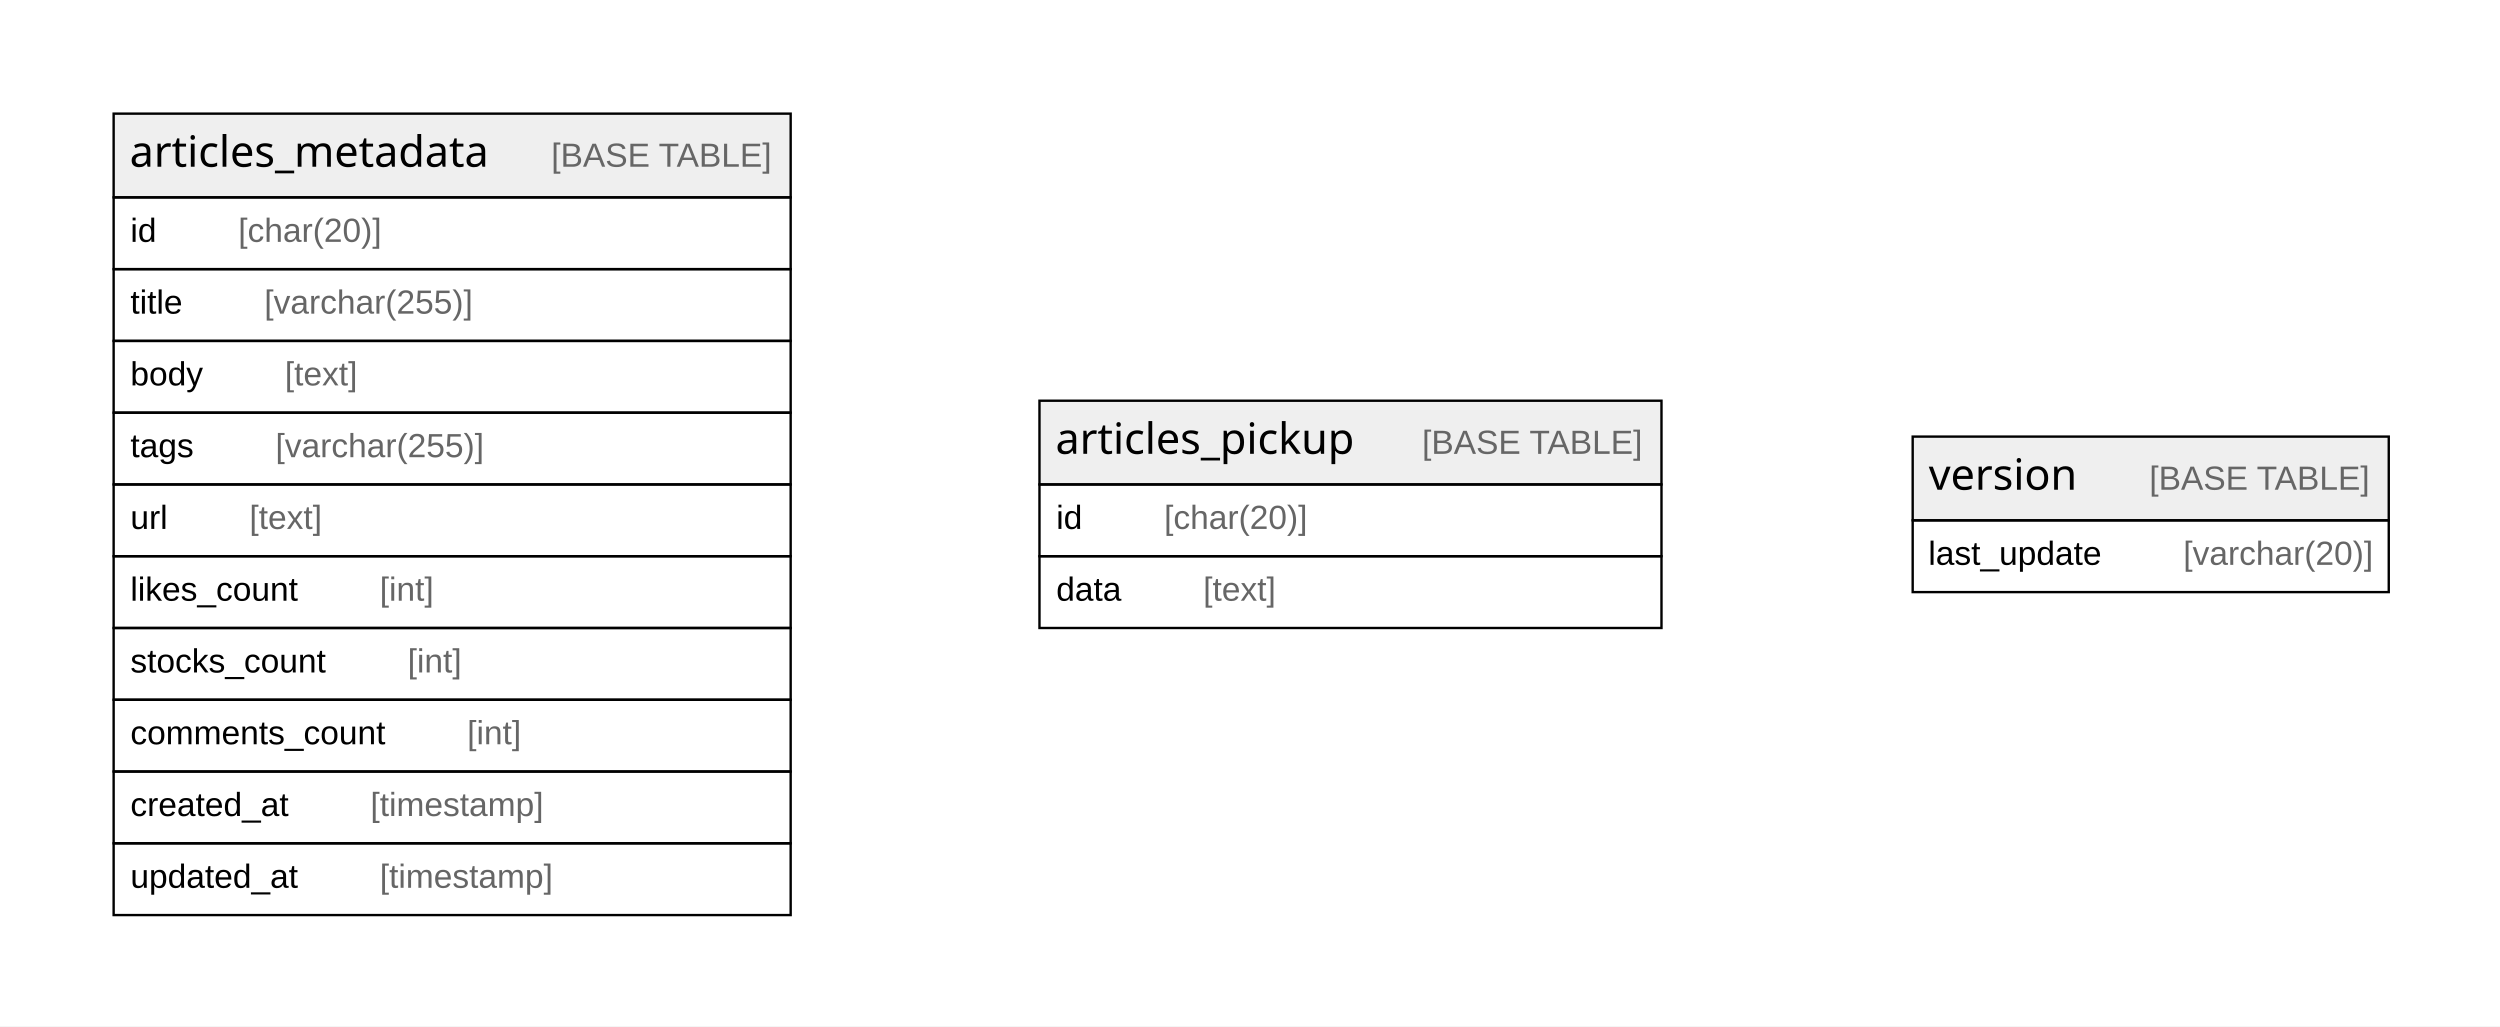
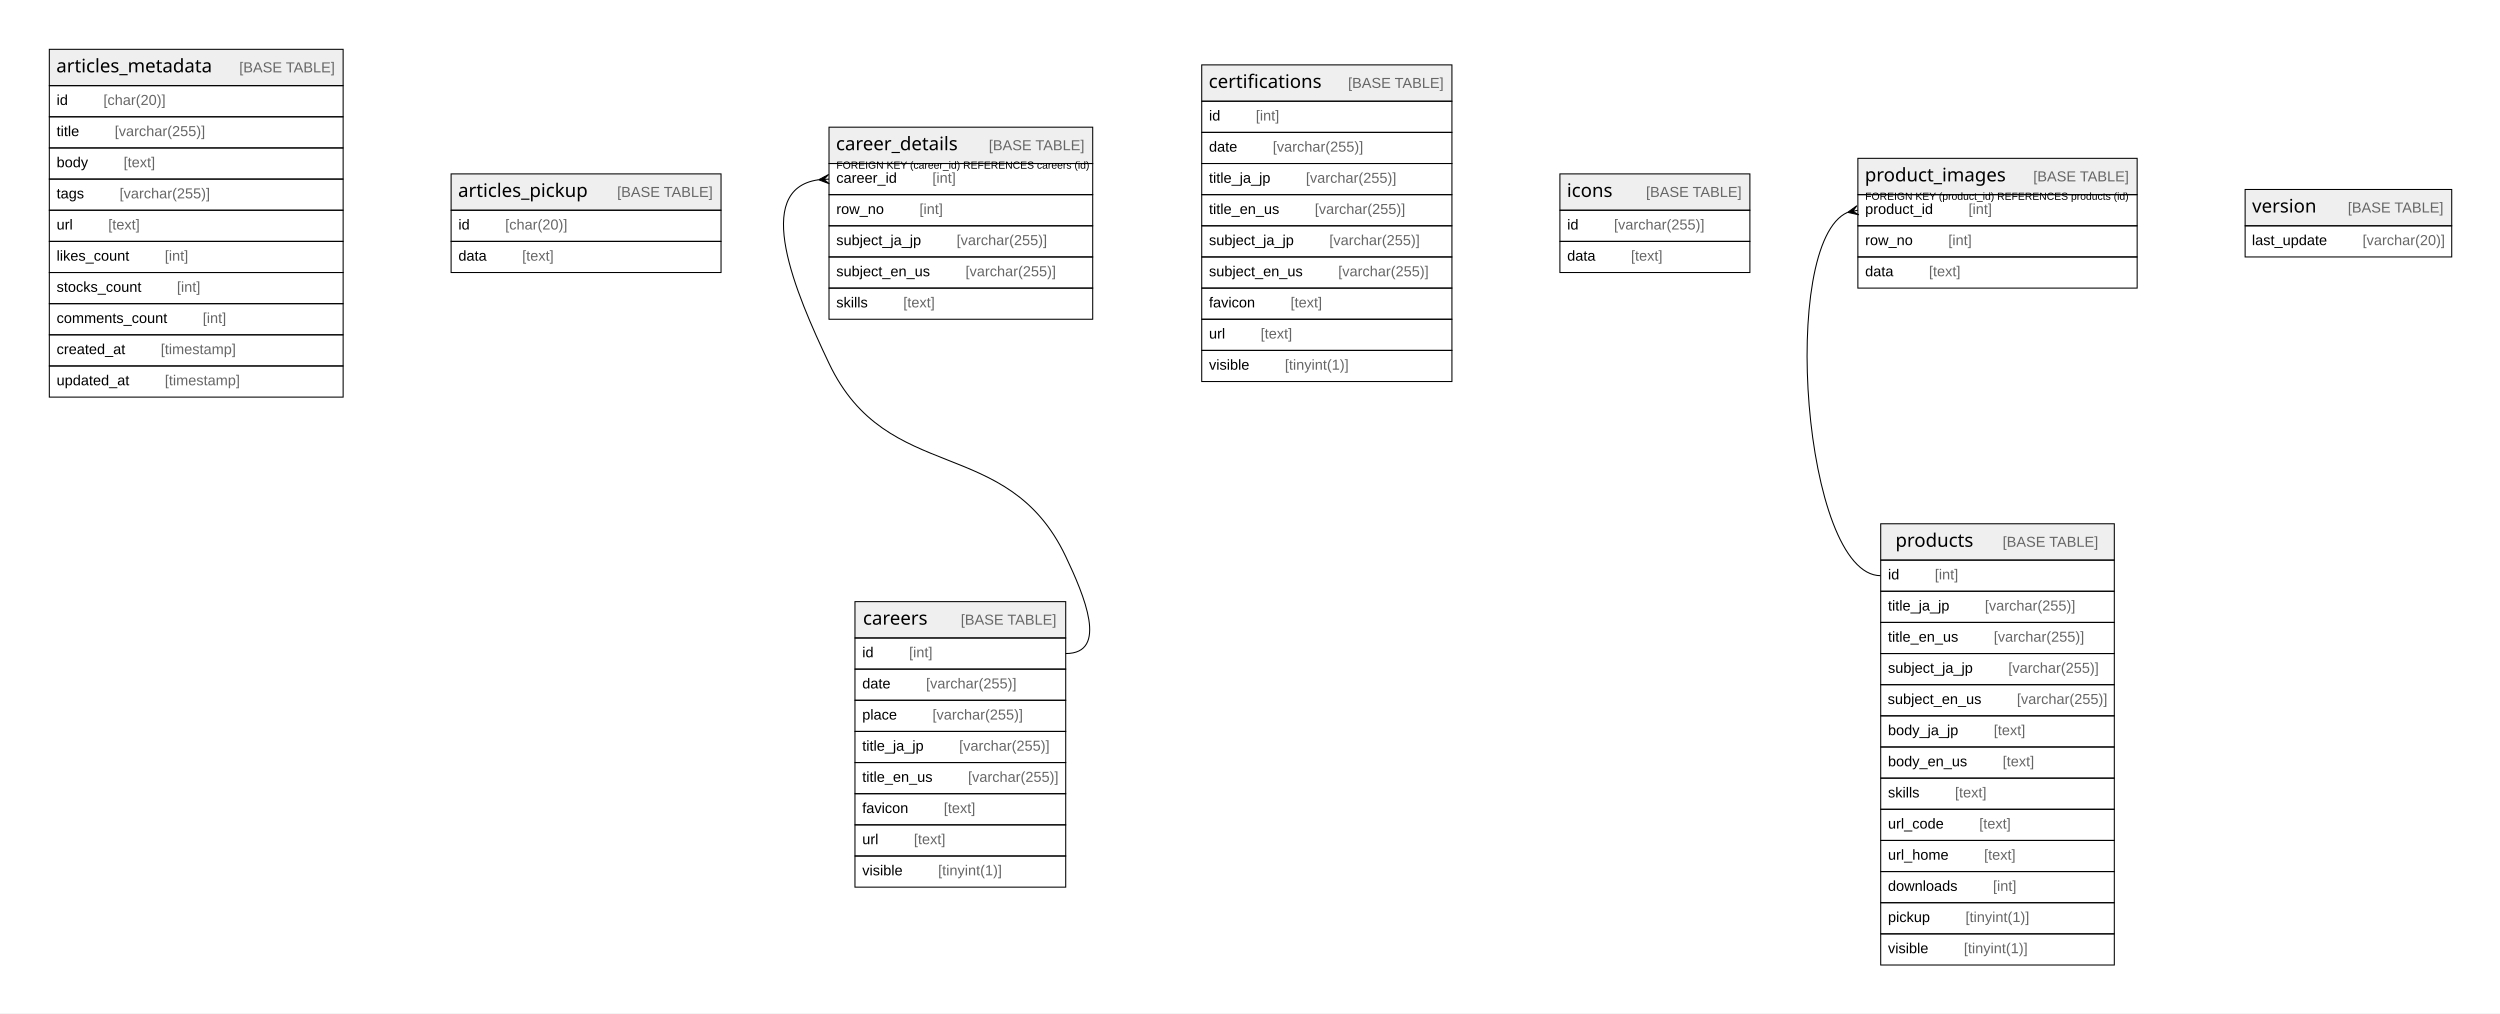
- <svg xmlns="http://www.w3.org/2000/svg" width="1045pt" height="429pt" viewBox="0.00 0.00 1045.00 429.00">
-   <g id="graph0" class="graph" transform="scale(1 1) rotate(0) translate(4 425)">
-     <polygon fill="#ffffff" stroke="transparent" points="-4,4 -4,-425 1041,-425 1041,4 -4,4" />
+ <svg xmlns="http://www.w3.org/2000/svg" width="2408pt" height="976pt" viewBox="0.00 0.00 2408.00 976.00">
+   <g id="graph0" class="graph" transform="scale(1 1) rotate(0) translate(4 972)">
+     <polygon fill="#ffffff" stroke="transparent" points="-4,4 -4,-972 2404,-972 2404,4 -4,4" />
    <g id="node1" class="node">
-       <polygon fill="#efefef" stroke="transparent" points="43.5,-342.5 43.5,-377.5 326.5,-377.5 326.5,-342.5 43.5,-342.5" />
-       <polygon fill="none" stroke="#000000" points="43.5,-342.5 43.5,-377.5 326.5,-377.5 326.5,-342.5 43.5,-342.5" />
-       <text text-anchor="start" x="50.202" y="-355.3" font-family="Arial Bold" font-size="18.00" fill="#000000">articles_metadata</text>
-       <text text-anchor="start" x="192.231" y="-355.3" font-family="Arial" font-size="14.00" fill="#000000">    </text>
-       <text text-anchor="start" x="226.435" y="-355.3" font-family="Arial" font-size="14.00" fill="#666666">[BASE TABLE]</text>
-       <polygon fill="none" stroke="#000000" points="43.5,-312.5 43.5,-342.5 326.5,-342.5 326.5,-312.5 43.5,-312.5" />
-       <text text-anchor="start" x="50.5" y="-323.9" font-family="Arial" font-size="14.00" fill="#000000">id    </text>
-       <text text-anchor="start" x="95.594" y="-323.9" font-family="Arial" font-size="14.00" fill="#666666">[char(20)]</text>
-       <polygon fill="none" stroke="#000000" points="43.5,-282.5 43.5,-312.5 326.5,-312.5 326.5,-282.5 43.5,-282.5" />
-       <text text-anchor="start" x="50.5" y="-293.9" font-family="Arial" font-size="14.00" fill="#000000">title    </text>
-       <text text-anchor="start" x="106.482" y="-293.9" font-family="Arial" font-size="14.00" fill="#666666">[varchar(255)]</text>
-       <polygon fill="none" stroke="#000000" points="43.5,-252.5 43.5,-282.5 326.5,-282.5 326.5,-252.5 43.5,-252.5" />
-       <text text-anchor="start" x="50.5" y="-263.9" font-family="Arial" font-size="14.00" fill="#000000">body    </text>
-       <text text-anchor="start" x="115.053" y="-263.9" font-family="Arial" font-size="14.00" fill="#666666">[text]</text>
-       <polygon fill="none" stroke="#000000" points="43.5,-222.5 43.5,-252.5 326.5,-252.5 326.5,-222.5 43.5,-222.5" />
-       <text text-anchor="start" x="50.5" y="-233.9" font-family="Arial" font-size="14.00" fill="#000000">tags    </text>
-       <text text-anchor="start" x="111.161" y="-233.9" font-family="Arial" font-size="14.00" fill="#666666">[varchar(255)]</text>
-       <polygon fill="none" stroke="#000000" points="43.5,-192.5 43.5,-222.5 326.5,-222.5 326.5,-192.5 43.5,-192.5" />
-       <text text-anchor="start" x="50.5" y="-203.9" font-family="Arial" font-size="14.00" fill="#000000">url    </text>
-       <text text-anchor="start" x="100.255" y="-203.9" font-family="Arial" font-size="14.00" fill="#666666">[text]</text>
-       <polygon fill="none" stroke="#000000" points="43.5,-162.5 43.5,-192.5 326.5,-192.5 326.5,-162.5 43.5,-162.5" />
-       <text text-anchor="start" x="50.5" y="-173.9" font-family="Arial" font-size="14.00" fill="#000000">likes_count    </text>
-       <text text-anchor="start" x="154.722" y="-173.9" font-family="Arial" font-size="14.00" fill="#666666">[int]</text>
-       <polygon fill="none" stroke="#000000" points="43.5,-132.5 43.5,-162.5 326.5,-162.5 326.5,-132.5 43.5,-132.5" />
-       <text text-anchor="start" x="50.5" y="-143.9" font-family="Arial" font-size="14.00" fill="#000000">stocks_count    </text>
-       <text text-anchor="start" x="166.399" y="-143.9" font-family="Arial" font-size="14.00" fill="#666666">[int]</text>
-       <polygon fill="none" stroke="#000000" points="43.5,-102.5 43.5,-132.5 326.5,-132.5 326.5,-102.5 43.5,-102.5" />
-       <text text-anchor="start" x="50.5" y="-113.9" font-family="Arial" font-size="14.00" fill="#000000">comments_count    </text>
-       <text text-anchor="start" x="191.285" y="-113.9" font-family="Arial" font-size="14.00" fill="#666666">[int]</text>
-       <polygon fill="none" stroke="#000000" points="43.5,-72.5 43.5,-102.5 326.5,-102.5 326.5,-72.5 43.5,-72.5" />
-       <text text-anchor="start" x="50.5" y="-83.9" font-family="Arial" font-size="14.00" fill="#000000">created_at    </text>
-       <text text-anchor="start" x="150.842" y="-83.9" font-family="Arial" font-size="14.00" fill="#666666">[timestamp]</text>
-       <polygon fill="none" stroke="#000000" points="43.5,-42.5 43.5,-72.5 326.5,-72.5 326.5,-42.5 43.5,-42.5" />
-       <text text-anchor="start" x="50.5" y="-53.9" font-family="Arial" font-size="14.00" fill="#000000">updated_at    </text>
-       <text text-anchor="start" x="154.747" y="-53.9" font-family="Arial" font-size="14.00" fill="#666666">[timestamp]</text>
+       <polygon fill="#efefef" stroke="transparent" points="43.5,-889.5 43.5,-924.5 326.5,-924.5 326.5,-889.5 43.5,-889.5" />
+       <polygon fill="none" stroke="#000000" points="43.5,-889.5 43.5,-924.5 326.5,-924.5 326.5,-889.5 43.5,-889.5" />
+       <text text-anchor="start" x="50.202" y="-902.3" font-family="Arial Bold" font-size="18.00" fill="#000000">articles_metadata</text>
+       <text text-anchor="start" x="192.231" y="-902.3" font-family="Arial" font-size="14.00" fill="#000000">    </text>
+       <text text-anchor="start" x="226.435" y="-902.3" font-family="Arial" font-size="14.00" fill="#666666">[BASE TABLE]</text>
+       <polygon fill="none" stroke="#000000" points="43.5,-859.5 43.5,-889.5 326.5,-889.5 326.5,-859.5 43.5,-859.5" />
+       <text text-anchor="start" x="50.5" y="-870.9" font-family="Arial" font-size="14.00" fill="#000000">id    </text>
+       <text text-anchor="start" x="95.594" y="-870.9" font-family="Arial" font-size="14.00" fill="#666666">[char(20)]</text>
+       <polygon fill="none" stroke="#000000" points="43.5,-829.5 43.5,-859.5 326.5,-859.5 326.5,-829.5 43.5,-829.5" />
+       <text text-anchor="start" x="50.5" y="-840.9" font-family="Arial" font-size="14.00" fill="#000000">title    </text>
+       <text text-anchor="start" x="106.482" y="-840.9" font-family="Arial" font-size="14.00" fill="#666666">[varchar(255)]</text>
+       <polygon fill="none" stroke="#000000" points="43.5,-799.5 43.5,-829.5 326.5,-829.5 326.5,-799.5 43.5,-799.5" />
+       <text text-anchor="start" x="50.5" y="-810.9" font-family="Arial" font-size="14.00" fill="#000000">body    </text>
+       <text text-anchor="start" x="115.053" y="-810.9" font-family="Arial" font-size="14.00" fill="#666666">[text]</text>
+       <polygon fill="none" stroke="#000000" points="43.5,-769.5 43.5,-799.5 326.5,-799.5 326.5,-769.5 43.5,-769.5" />
+       <text text-anchor="start" x="50.5" y="-780.9" font-family="Arial" font-size="14.00" fill="#000000">tags    </text>
+       <text text-anchor="start" x="111.161" y="-780.9" font-family="Arial" font-size="14.00" fill="#666666">[varchar(255)]</text>
+       <polygon fill="none" stroke="#000000" points="43.5,-739.5 43.5,-769.5 326.5,-769.5 326.5,-739.5 43.5,-739.5" />
+       <text text-anchor="start" x="50.5" y="-750.9" font-family="Arial" font-size="14.00" fill="#000000">url    </text>
+       <text text-anchor="start" x="100.255" y="-750.9" font-family="Arial" font-size="14.00" fill="#666666">[text]</text>
+       <polygon fill="none" stroke="#000000" points="43.5,-709.5 43.5,-739.5 326.5,-739.5 326.5,-709.5 43.5,-709.5" />
+       <text text-anchor="start" x="50.5" y="-720.9" font-family="Arial" font-size="14.00" fill="#000000">likes_count    </text>
+       <text text-anchor="start" x="154.722" y="-720.9" font-family="Arial" font-size="14.00" fill="#666666">[int]</text>
+       <polygon fill="none" stroke="#000000" points="43.5,-679.5 43.5,-709.5 326.5,-709.5 326.5,-679.5 43.5,-679.5" />
+       <text text-anchor="start" x="50.5" y="-690.9" font-family="Arial" font-size="14.00" fill="#000000">stocks_count    </text>
+       <text text-anchor="start" x="166.399" y="-690.9" font-family="Arial" font-size="14.00" fill="#666666">[int]</text>
+       <polygon fill="none" stroke="#000000" points="43.5,-649.5 43.5,-679.5 326.5,-679.5 326.5,-649.5 43.5,-649.5" />
+       <text text-anchor="start" x="50.5" y="-660.9" font-family="Arial" font-size="14.00" fill="#000000">comments_count    </text>
+       <text text-anchor="start" x="191.285" y="-660.9" font-family="Arial" font-size="14.00" fill="#666666">[int]</text>
+       <polygon fill="none" stroke="#000000" points="43.5,-619.5 43.5,-649.5 326.5,-649.5 326.5,-619.5 43.5,-619.5" />
+       <text text-anchor="start" x="50.5" y="-630.9" font-family="Arial" font-size="14.00" fill="#000000">created_at    </text>
+       <text text-anchor="start" x="150.842" y="-630.9" font-family="Arial" font-size="14.00" fill="#666666">[timestamp]</text>
+       <polygon fill="none" stroke="#000000" points="43.5,-589.5 43.5,-619.5 326.5,-619.5 326.5,-589.5 43.5,-589.5" />
+       <text text-anchor="start" x="50.5" y="-600.9" font-family="Arial" font-size="14.00" fill="#000000">updated_at    </text>
+       <text text-anchor="start" x="154.747" y="-600.9" font-family="Arial" font-size="14.00" fill="#666666">[timestamp]</text>
    </g>
    <g id="node2" class="node">
-       <polygon fill="#efefef" stroke="transparent" points="430.5,-222.5 430.5,-257.5 690.5,-257.5 690.5,-222.5 430.5,-222.5" />
-       <polygon fill="none" stroke="#000000" points="430.5,-222.5 430.5,-257.5 690.5,-257.5 690.5,-222.5 430.5,-222.5" />
-       <text text-anchor="start" x="437.209" y="-235.3" font-family="Arial Bold" font-size="18.00" fill="#000000">articles_pickup</text>
-       <text text-anchor="start" x="556.223" y="-235.3" font-family="Arial" font-size="14.00" fill="#000000">    </text>
-       <text text-anchor="start" x="590.428" y="-235.3" font-family="Arial" font-size="14.00" fill="#666666">[BASE TABLE]</text>
-       <polygon fill="none" stroke="#000000" points="430.5,-192.5 430.5,-222.5 690.5,-222.5 690.5,-192.5 430.5,-192.5" />
-       <text text-anchor="start" x="437.5" y="-203.9" font-family="Arial" font-size="14.00" fill="#000000">id    </text>
-       <text text-anchor="start" x="482.594" y="-203.9" font-family="Arial" font-size="14.00" fill="#666666">[char(20)]</text>
-       <polygon fill="none" stroke="#000000" points="430.5,-162.5 430.5,-192.5 690.5,-192.5 690.5,-162.5 430.5,-162.5" />
-       <text text-anchor="start" x="437.5" y="-173.9" font-family="Arial" font-size="14.00" fill="#000000">data    </text>
-       <text text-anchor="start" x="498.943" y="-173.9" font-family="Arial" font-size="14.00" fill="#666666">[text]</text>
+       <polygon fill="#efefef" stroke="transparent" points="430.5,-769.5 430.5,-804.5 690.5,-804.5 690.5,-769.5 430.5,-769.5" />
+       <polygon fill="none" stroke="#000000" points="430.5,-769.5 430.5,-804.5 690.5,-804.5 690.5,-769.5 430.5,-769.5" />
+       <text text-anchor="start" x="437.209" y="-782.3" font-family="Arial Bold" font-size="18.00" fill="#000000">articles_pickup</text>
+       <text text-anchor="start" x="556.223" y="-782.3" font-family="Arial" font-size="14.00" fill="#000000">    </text>
+       <text text-anchor="start" x="590.428" y="-782.3" font-family="Arial" font-size="14.00" fill="#666666">[BASE TABLE]</text>
+       <polygon fill="none" stroke="#000000" points="430.5,-739.5 430.5,-769.5 690.5,-769.5 690.5,-739.5 430.5,-739.5" />
+       <text text-anchor="start" x="437.5" y="-750.9" font-family="Arial" font-size="14.00" fill="#000000">id    </text>
+       <text text-anchor="start" x="482.594" y="-750.9" font-family="Arial" font-size="14.00" fill="#666666">[char(20)]</text>
+       <polygon fill="none" stroke="#000000" points="430.5,-709.5 430.5,-739.5 690.5,-739.5 690.5,-709.5 430.5,-709.5" />
+       <text text-anchor="start" x="437.5" y="-720.9" font-family="Arial" font-size="14.00" fill="#000000">data    </text>
+       <text text-anchor="start" x="498.943" y="-720.9" font-family="Arial" font-size="14.00" fill="#666666">[text]</text>
    </g>
    <g id="node3" class="node">
-       <polygon fill="#efefef" stroke="transparent" points="795.5,-207.5 795.5,-242.5 994.5,-242.5 994.5,-207.5 795.5,-207.5" />
-       <polygon fill="none" stroke="#000000" points="795.5,-207.5 795.5,-242.5 994.5,-242.5 994.5,-207.5 795.5,-207.5" />
-       <text text-anchor="start" x="802.213" y="-220.3" font-family="Arial Bold" font-size="18.00" fill="#000000">version</text>
-       <text text-anchor="start" x="860.218" y="-220.3" font-family="Arial" font-size="14.00" fill="#000000">    </text>
-       <text text-anchor="start" x="894.423" y="-220.3" font-family="Arial" font-size="14.00" fill="#666666">[BASE TABLE]</text>
-       <polygon fill="none" stroke="#000000" points="795.5,-177.5 795.5,-207.5 994.5,-207.5 994.5,-177.5 795.5,-177.5" />
-       <text text-anchor="start" x="802.046" y="-188.9" font-family="Arial" font-size="14.00" fill="#000000">last_update    </text>
-       <text text-anchor="start" x="908.617" y="-188.9" font-family="Arial" font-size="14.00" fill="#666666">[varchar(20)]</text>
+       <polygon fill="#efefef" stroke="transparent" points="794.5,-814.5 794.5,-849.5 1048.5,-849.5 1048.5,-814.5 794.5,-814.5" />
+       <polygon fill="none" stroke="#000000" points="794.5,-814.5 794.5,-849.5 1048.5,-849.5 1048.5,-814.5 794.5,-814.5" />
+       <text text-anchor="start" x="801.207" y="-827.3" font-family="Arial Bold" font-size="18.00" fill="#000000">career_details</text>
+       <text text-anchor="start" x="914.225" y="-827.3" font-family="Arial" font-size="14.00" fill="#000000">    </text>
+       <text text-anchor="start" x="948.43" y="-827.3" font-family="Arial" font-size="14.00" fill="#666666">[BASE TABLE]</text>
+       <polygon fill="none" stroke="#000000" points="794.5,-784.5 794.5,-814.5 1048.5,-814.5 1048.5,-784.5 794.5,-784.5" />
+       <text text-anchor="start" x="801.5" y="-795.9" font-family="Arial" font-size="14.00" fill="#000000">career_id    </text>
+       <text text-anchor="start" x="894.046" y="-795.9" font-family="Arial" font-size="14.00" fill="#666666">[int]</text>
+       <polygon fill="none" stroke="#000000" points="794.5,-754.5 794.5,-784.5 1048.5,-784.5 1048.5,-754.5 794.5,-754.5" />
+       <text text-anchor="start" x="801.5" y="-765.9" font-family="Arial" font-size="14.00" fill="#000000">row_no    </text>
+       <text text-anchor="start" x="881.602" y="-765.9" font-family="Arial" font-size="14.00" fill="#666666">[int]</text>
+       <polygon fill="none" stroke="#000000" points="794.5,-724.5 794.5,-754.5 1048.5,-754.5 1048.5,-724.5 794.5,-724.5" />
+       <text text-anchor="start" x="801.5" y="-735.9" font-family="Arial" font-size="14.00" fill="#000000">subject_ja_jp    </text>
+       <text text-anchor="start" x="917.393" y="-735.9" font-family="Arial" font-size="14.00" fill="#666666">[varchar(255)]</text>
+       <polygon fill="none" stroke="#000000" points="794.5,-694.5 794.5,-724.5 1048.5,-724.5 1048.5,-694.5 794.5,-694.5" />
+       <text text-anchor="start" x="801.5" y="-705.9" font-family="Arial" font-size="14.00" fill="#000000">subject_en_us    </text>
+       <text text-anchor="start" x="925.963" y="-705.9" font-family="Arial" font-size="14.00" fill="#666666">[varchar(255)]</text>
+       <polygon fill="none" stroke="#000000" points="794.5,-664.5 794.5,-694.5 1048.5,-694.5 1048.5,-664.5 794.5,-664.5" />
+       <text text-anchor="start" x="801.5" y="-675.9" font-family="Arial" font-size="14.00" fill="#000000">skills    </text>
+       <text text-anchor="start" x="866.025" y="-675.9" font-family="Arial" font-size="14.00" fill="#666666">[text]</text>
+     </g>
+     <g id="node4" class="node">
+       <polygon fill="#efefef" stroke="transparent" points="819.5,-357.5 819.5,-392.5 1022.5,-392.5 1022.5,-357.5 819.5,-357.5" />
+       <polygon fill="none" stroke="#000000" points="819.5,-357.5 819.5,-392.5 1022.5,-392.5 1022.5,-357.5 819.5,-357.5" />
+       <text text-anchor="start" x="827.215" y="-370.3" font-family="Arial Bold" font-size="18.00" fill="#000000">careers</text>
+       <text text-anchor="start" x="887.217" y="-370.3" font-family="Arial" font-size="14.00" fill="#000000">    </text>
+       <text text-anchor="start" x="921.422" y="-370.3" font-family="Arial" font-size="14.00" fill="#666666">[BASE TABLE]</text>
+       <polygon fill="none" stroke="#000000" points="819.5,-327.5 819.5,-357.5 1022.5,-357.5 1022.5,-327.5 819.5,-327.5" />
+       <text text-anchor="start" x="826.5" y="-338.9" font-family="Arial" font-size="14.00" fill="#000000">id    </text>
+       <text text-anchor="start" x="871.594" y="-338.9" font-family="Arial" font-size="14.00" fill="#666666">[int]</text>
+       <polygon fill="none" stroke="#000000" points="819.5,-297.5 819.5,-327.5 1022.5,-327.5 1022.5,-297.5 819.5,-297.5" />
+       <text text-anchor="start" x="826.5" y="-308.9" font-family="Arial" font-size="14.00" fill="#000000">date    </text>
+       <text text-anchor="start" x="887.943" y="-308.9" font-family="Arial" font-size="14.00" fill="#666666">[varchar(255)]</text>
+       <polygon fill="none" stroke="#000000" points="819.5,-267.5 819.5,-297.5 1022.5,-297.5 1022.5,-267.5 819.5,-267.5" />
+       <text text-anchor="start" x="826.5" y="-278.9" font-family="Arial" font-size="14.00" fill="#000000">place    </text>
+       <text text-anchor="start" x="894.159" y="-278.9" font-family="Arial" font-size="14.00" fill="#666666">[varchar(255)]</text>
+       <polygon fill="none" stroke="#000000" points="819.5,-237.5 819.5,-267.5 1022.5,-267.5 1022.5,-237.5 819.5,-237.5" />
+       <text text-anchor="start" x="826.5" y="-248.9" font-family="Arial" font-size="14.00" fill="#000000">title_ja_jp    </text>
+       <text text-anchor="start" x="919.825" y="-248.9" font-family="Arial" font-size="14.00" fill="#666666">[varchar(255)]</text>
+       <polygon fill="none" stroke="#000000" points="819.5,-207.5 819.5,-237.5 1022.5,-237.5 1022.5,-207.5 819.5,-207.5" />
+       <text text-anchor="start" x="826.493" y="-218.9" font-family="Arial" font-size="14.00" fill="#000000">title_en_us    </text>
+       <text text-anchor="start" x="928.388" y="-218.9" font-family="Arial" font-size="14.00" fill="#666666">[varchar(255)]</text>
+       <polygon fill="none" stroke="#000000" points="819.5,-177.5 819.5,-207.5 1022.5,-207.5 1022.5,-177.5 819.5,-177.5" />
+       <text text-anchor="start" x="826.5" y="-188.9" font-family="Arial" font-size="14.00" fill="#000000">favicon    </text>
+       <text text-anchor="start" x="905.05" y="-188.9" font-family="Arial" font-size="14.00" fill="#666666">[text]</text>
+       <polygon fill="none" stroke="#000000" points="819.5,-147.5 819.5,-177.5 1022.5,-177.5 1022.5,-147.5 819.5,-147.5" />
+       <text text-anchor="start" x="826.5" y="-158.9" font-family="Arial" font-size="14.00" fill="#000000">url    </text>
+       <text text-anchor="start" x="876.255" y="-158.9" font-family="Arial" font-size="14.00" fill="#666666">[text]</text>
+       <polygon fill="none" stroke="#000000" points="819.5,-117.5 819.5,-147.5 1022.5,-147.5 1022.5,-117.5 819.5,-117.5" />
+       <text text-anchor="start" x="826.5" y="-128.9" font-family="Arial" font-size="14.00" fill="#000000">visible    </text>
+       <text text-anchor="start" x="899.59" y="-128.9" font-family="Arial" font-size="14.00" fill="#666666">[tinyint(1)]</text>
+     </g>
+     <g id="edge1" class="edge">
+       <path fill="none" stroke="#000000" d="M784.209,-798.814C719.81,-789.617 762.252,-689.925 794.5,-622 850.587,-503.862 966.413,-554.138 1022.5,-436 1040.322,-398.46 1064.056,-342.5 1022.5,-342.5" />
+       <polygon fill="#000000" stroke="#000000" points="784.522,-798.835 794.201,-803.99 789.511,-799.168 794.5,-799.5 794.5,-799.5 794.5,-799.5 789.511,-799.168 794.799,-795.01 784.522,-798.835 784.522,-798.835" />
+       <text text-anchor="start" x="801.557" y="-809.5" font-family="Arial" font-size="10.00" fill="#000000">FOREIGN KEY (career_id) REFERENCES careers (id)</text>
+     </g>
+     <g id="node5" class="node">
+       <polygon fill="#efefef" stroke="transparent" points="1153.5,-874.5 1153.5,-909.5 1394.5,-909.5 1394.5,-874.5 1153.5,-874.5" />
+       <polygon fill="none" stroke="#000000" points="1153.5,-874.5 1153.5,-909.5 1394.5,-909.5 1394.5,-874.5 1153.5,-874.5" />
+       <text text-anchor="start" x="1160.213" y="-887.3" font-family="Arial Bold" font-size="18.00" fill="#000000">certifications</text>
+       <text text-anchor="start" x="1260.219" y="-887.3" font-family="Arial" font-size="14.00" fill="#000000">    </text>
+       <text text-anchor="start" x="1294.424" y="-887.3" font-family="Arial" font-size="14.00" fill="#666666">[BASE TABLE]</text>
+       <polygon fill="none" stroke="#000000" points="1153.5,-844.5 1153.5,-874.5 1394.5,-874.5 1394.5,-844.5 1153.5,-844.5" />
+       <text text-anchor="start" x="1160.5" y="-855.9" font-family="Arial" font-size="14.00" fill="#000000">id    </text>
+       <text text-anchor="start" x="1205.594" y="-855.9" font-family="Arial" font-size="14.00" fill="#666666">[int]</text>
+       <polygon fill="none" stroke="#000000" points="1153.5,-814.5 1153.5,-844.5 1394.5,-844.5 1394.5,-814.5 1153.5,-814.5" />
+       <text text-anchor="start" x="1160.5" y="-825.9" font-family="Arial" font-size="14.00" fill="#000000">date    </text>
+       <text text-anchor="start" x="1221.943" y="-825.9" font-family="Arial" font-size="14.00" fill="#666666">[varchar(255)]</text>
+       <polygon fill="none" stroke="#000000" points="1153.5,-784.5 1153.5,-814.5 1394.5,-814.5 1394.5,-784.5 1153.5,-784.5" />
+       <text text-anchor="start" x="1160.5" y="-795.9" font-family="Arial" font-size="14.00" fill="#000000">title_ja_jp    </text>
+       <text text-anchor="start" x="1253.825" y="-795.9" font-family="Arial" font-size="14.00" fill="#666666">[varchar(255)]</text>
+       <polygon fill="none" stroke="#000000" points="1153.5,-754.5 1153.5,-784.5 1394.5,-784.5 1394.5,-754.5 1153.5,-754.5" />
+       <text text-anchor="start" x="1160.5" y="-765.9" font-family="Arial" font-size="14.00" fill="#000000">title_en_us    </text>
+       <text text-anchor="start" x="1262.395" y="-765.9" font-family="Arial" font-size="14.00" fill="#666666">[varchar(255)]</text>
+       <polygon fill="none" stroke="#000000" points="1153.5,-724.5 1153.5,-754.5 1394.5,-754.5 1394.5,-724.5 1153.5,-724.5" />
+       <text text-anchor="start" x="1160.5" y="-735.9" font-family="Arial" font-size="14.00" fill="#000000">subject_ja_jp    </text>
+       <text text-anchor="start" x="1276.393" y="-735.9" font-family="Arial" font-size="14.00" fill="#666666">[varchar(255)]</text>
+       <polygon fill="none" stroke="#000000" points="1153.5,-694.5 1153.5,-724.5 1394.5,-724.5 1394.5,-694.5 1153.5,-694.5" />
+       <text text-anchor="start" x="1160.5" y="-705.9" font-family="Arial" font-size="14.00" fill="#000000">subject_en_us    </text>
+       <text text-anchor="start" x="1284.963" y="-705.9" font-family="Arial" font-size="14.00" fill="#666666">[varchar(255)]</text>
+       <polygon fill="none" stroke="#000000" points="1153.5,-664.5 1153.5,-694.5 1394.5,-694.5 1394.5,-664.5 1153.5,-664.5" />
+       <text text-anchor="start" x="1160.5" y="-675.9" font-family="Arial" font-size="14.00" fill="#000000">favicon    </text>
+       <text text-anchor="start" x="1239.05" y="-675.9" font-family="Arial" font-size="14.00" fill="#666666">[text]</text>
+       <polygon fill="none" stroke="#000000" points="1153.5,-634.5 1153.5,-664.5 1394.5,-664.5 1394.5,-634.5 1153.5,-634.5" />
+       <text text-anchor="start" x="1160.5" y="-645.9" font-family="Arial" font-size="14.00" fill="#000000">url    </text>
+       <text text-anchor="start" x="1210.255" y="-645.9" font-family="Arial" font-size="14.00" fill="#666666">[text]</text>
+       <polygon fill="none" stroke="#000000" points="1153.5,-604.5 1153.5,-634.5 1394.5,-634.5 1394.5,-604.5 1153.5,-604.5" />
+       <text text-anchor="start" x="1160.5" y="-615.9" font-family="Arial" font-size="14.00" fill="#000000">visible    </text>
+       <text text-anchor="start" x="1233.59" y="-615.9" font-family="Arial" font-size="14.00" fill="#666666">[tinyint(1)]</text>
+     </g>
+     <g id="node6" class="node">
+       <polygon fill="#efefef" stroke="transparent" points="1498.5,-769.5 1498.5,-804.5 1681.5,-804.5 1681.5,-769.5 1498.5,-769.5" />
+       <polygon fill="none" stroke="#000000" points="1498.5,-769.5 1498.5,-804.5 1681.5,-804.5 1681.5,-769.5 1498.5,-769.5" />
+       <text text-anchor="start" x="1505.213" y="-782.3" font-family="Arial Bold" font-size="18.00" fill="#000000">icons</text>
+       <text text-anchor="start" x="1547.219" y="-782.3" font-family="Arial" font-size="14.00" fill="#000000">    </text>
+       <text text-anchor="start" x="1581.424" y="-782.3" font-family="Arial" font-size="14.00" fill="#666666">[BASE TABLE]</text>
+       <polygon fill="none" stroke="#000000" points="1498.5,-739.5 1498.5,-769.5 1681.5,-769.5 1681.5,-739.5 1498.5,-739.5" />
+       <text text-anchor="start" x="1505.5" y="-750.9" font-family="Arial" font-size="14.00" fill="#000000">id    </text>
+       <text text-anchor="start" x="1550.594" y="-750.9" font-family="Arial" font-size="14.00" fill="#666666">[varchar(255)]</text>
+       <polygon fill="none" stroke="#000000" points="1498.5,-709.5 1498.5,-739.5 1681.5,-739.5 1681.5,-709.5 1498.5,-709.5" />
+       <text text-anchor="start" x="1505.5" y="-720.9" font-family="Arial" font-size="14.00" fill="#000000">data    </text>
+       <text text-anchor="start" x="1566.943" y="-720.9" font-family="Arial" font-size="14.00" fill="#666666">[text]</text>
+     </g>
+     <g id="node7" class="node">
+       <polygon fill="#efefef" stroke="transparent" points="1785.5,-784.5 1785.5,-819.5 2054.5,-819.5 2054.5,-784.5 1785.5,-784.5" />
+       <polygon fill="none" stroke="#000000" points="1785.5,-784.5 1785.5,-819.5 2054.5,-819.5 2054.5,-784.5 1785.5,-784.5" />
+       <text text-anchor="start" x="1792.201" y="-797.3" font-family="Arial Bold" font-size="18.00" fill="#000000">product_images</text>
+       <text text-anchor="start" x="1920.231" y="-797.3" font-family="Arial" font-size="14.00" fill="#000000">    </text>
+       <text text-anchor="start" x="1954.436" y="-797.3" font-family="Arial" font-size="14.00" fill="#666666">[BASE TABLE]</text>
+       <polygon fill="none" stroke="#000000" points="1785.5,-754.5 1785.5,-784.5 2054.5,-784.5 2054.5,-754.5 1785.5,-754.5" />
+       <text text-anchor="start" x="1792.5" y="-765.9" font-family="Arial" font-size="14.00" fill="#000000">product_id    </text>
+       <text text-anchor="start" x="1892.058" y="-765.9" font-family="Arial" font-size="14.00" fill="#666666">[int]</text>
+       <polygon fill="none" stroke="#000000" points="1785.5,-724.5 1785.5,-754.5 2054.5,-754.5 2054.5,-724.5 1785.5,-724.5" />
+       <text text-anchor="start" x="1792.5" y="-735.9" font-family="Arial" font-size="14.00" fill="#000000">row_no    </text>
+       <text text-anchor="start" x="1872.602" y="-735.9" font-family="Arial" font-size="14.00" fill="#666666">[int]</text>
+       <polygon fill="none" stroke="#000000" points="1785.5,-694.5 1785.5,-724.5 2054.5,-724.5 2054.5,-694.5 1785.5,-694.5" />
+       <text text-anchor="start" x="1792.5" y="-705.9" font-family="Arial" font-size="14.00" fill="#000000">data    </text>
+       <text text-anchor="start" x="1853.943" y="-705.9" font-family="Arial" font-size="14.00" fill="#666666">[text]</text>
+     </g>
+     <g id="node8" class="node">
+       <polygon fill="#efefef" stroke="transparent" points="1807.5,-432.5 1807.5,-467.5 2032.5,-467.5 2032.5,-432.5 1807.5,-432.5" />
+       <polygon fill="none" stroke="#000000" points="1807.5,-432.5 1807.5,-467.5 2032.5,-467.5 2032.5,-432.5 1807.5,-432.5" />
+       <text text-anchor="start" x="1821.706" y="-445.3" font-family="Arial Bold" font-size="18.00" fill="#000000">products</text>
+       <text text-anchor="start" x="1890.726" y="-445.3" font-family="Arial" font-size="14.00" fill="#000000">    </text>
+       <text text-anchor="start" x="1924.93" y="-445.3" font-family="Arial" font-size="14.00" fill="#666666">[BASE TABLE]</text>
+       <polygon fill="none" stroke="#000000" points="1807.5,-402.5 1807.5,-432.5 2032.5,-432.5 2032.5,-402.5 1807.5,-402.5" />
+       <text text-anchor="start" x="1814.5" y="-413.9" font-family="Arial" font-size="14.00" fill="#000000">id    </text>
+       <text text-anchor="start" x="1859.594" y="-413.9" font-family="Arial" font-size="14.00" fill="#666666">[int]</text>
+       <polygon fill="none" stroke="#000000" points="1807.5,-372.5 1807.5,-402.5 2032.5,-402.5 2032.5,-372.5 1807.5,-372.5" />
+       <text text-anchor="start" x="1814.5" y="-383.9" font-family="Arial" font-size="14.00" fill="#000000">title_ja_jp    </text>
+       <text text-anchor="start" x="1907.825" y="-383.9" font-family="Arial" font-size="14.00" fill="#666666">[varchar(255)]</text>
+       <polygon fill="none" stroke="#000000" points="1807.5,-342.5 1807.5,-372.5 2032.5,-372.5 2032.5,-342.5 1807.5,-342.5" />
+       <text text-anchor="start" x="1814.5" y="-353.9" font-family="Arial" font-size="14.00" fill="#000000">title_en_us    </text>
+       <text text-anchor="start" x="1916.395" y="-353.9" font-family="Arial" font-size="14.00" fill="#666666">[varchar(255)]</text>
+       <polygon fill="none" stroke="#000000" points="1807.5,-312.5 1807.5,-342.5 2032.5,-342.5 2032.5,-312.5 1807.5,-312.5" />
+       <text text-anchor="start" x="1814.5" y="-323.9" font-family="Arial" font-size="14.00" fill="#000000">subject_ja_jp    </text>
+       <text text-anchor="start" x="1930.393" y="-323.9" font-family="Arial" font-size="14.00" fill="#666666">[varchar(255)]</text>
+       <polygon fill="none" stroke="#000000" points="1807.5,-282.5 1807.5,-312.5 2032.5,-312.5 2032.5,-282.5 1807.5,-282.5" />
+       <text text-anchor="start" x="1814.209" y="-293.9" font-family="Arial" font-size="14.00" fill="#000000">subject_en_us    </text>
+       <text text-anchor="start" x="1938.672" y="-293.9" font-family="Arial" font-size="14.00" fill="#666666">[varchar(255)]</text>
+       <polygon fill="none" stroke="#000000" points="1807.5,-252.5 1807.5,-282.5 2032.5,-282.5 2032.5,-252.5 1807.5,-252.5" />
+       <text text-anchor="start" x="1814.5" y="-263.9" font-family="Arial" font-size="14.00" fill="#000000">body_ja_jp    </text>
+       <text text-anchor="start" x="1916.396" y="-263.9" font-family="Arial" font-size="14.00" fill="#666666">[text]</text>
+       <polygon fill="none" stroke="#000000" points="1807.5,-222.5 1807.5,-252.5 2032.5,-252.5 2032.5,-222.5 1807.5,-222.5" />
+       <text text-anchor="start" x="1814.5" y="-233.9" font-family="Arial" font-size="14.00" fill="#000000">body_en_us    </text>
+       <text text-anchor="start" x="1924.966" y="-233.9" font-family="Arial" font-size="14.00" fill="#666666">[text]</text>
+       <polygon fill="none" stroke="#000000" points="1807.5,-192.5 1807.5,-222.5 2032.5,-222.5 2032.5,-192.5 1807.5,-192.5" />
+       <text text-anchor="start" x="1814.5" y="-203.9" font-family="Arial" font-size="14.00" fill="#000000">skills    </text>
+       <text text-anchor="start" x="1879.025" y="-203.9" font-family="Arial" font-size="14.00" fill="#666666">[text]</text>
+       <polygon fill="none" stroke="#000000" points="1807.5,-162.5 1807.5,-192.5 2032.5,-192.5 2032.5,-162.5 1807.5,-162.5" />
+       <text text-anchor="start" x="1814.5" y="-173.9" font-family="Arial" font-size="14.00" fill="#000000">url_code    </text>
+       <text text-anchor="start" x="1902.385" y="-173.9" font-family="Arial" font-size="14.00" fill="#666666">[text]</text>
+       <polygon fill="none" stroke="#000000" points="1807.5,-132.5 1807.5,-162.5 2032.5,-162.5 2032.5,-132.5 1807.5,-132.5" />
+       <text text-anchor="start" x="1814.5" y="-143.9" font-family="Arial" font-size="14.00" fill="#000000">url_home    </text>
+       <text text-anchor="start" x="1907.046" y="-143.9" font-family="Arial" font-size="14.00" fill="#666666">[text]</text>
+       <polygon fill="none" stroke="#000000" points="1807.5,-102.5 1807.5,-132.5 2032.5,-132.5 2032.5,-102.5 1807.5,-102.5" />
+       <text text-anchor="start" x="1814.5" y="-113.9" font-family="Arial" font-size="14.00" fill="#000000">downloads    </text>
+       <text text-anchor="start" x="1915.614" y="-113.9" font-family="Arial" font-size="14.00" fill="#666666">[int]</text>
+       <polygon fill="none" stroke="#000000" points="1807.5,-72.5 1807.5,-102.5 2032.5,-102.5 2032.5,-72.5 1807.5,-72.5" />
+       <text text-anchor="start" x="1814.5" y="-83.9" font-family="Arial" font-size="14.00" fill="#000000">pickup    </text>
+       <text text-anchor="start" x="1889.159" y="-83.9" font-family="Arial" font-size="14.00" fill="#666666">[tinyint(1)]</text>
+       <polygon fill="none" stroke="#000000" points="1807.5,-42.5 1807.5,-72.5 2032.5,-72.5 2032.5,-42.5 1807.5,-42.5" />
+       <text text-anchor="start" x="1814.5" y="-53.9" font-family="Arial" font-size="14.00" fill="#000000">visible    </text>
+       <text text-anchor="start" x="1887.59" y="-53.9" font-family="Arial" font-size="14.00" fill="#666666">[tinyint(1)]</text>
+     </g>
+     <g id="edge2" class="edge">
+       <path fill="none" stroke="#000000" d="M1775.541,-767.433C1709.216,-738.585 1732.646,-417.5 1807.5,-417.5" />
+       <polygon fill="#000000" stroke="#000000" points="1775.709,-767.467 1784.585,-773.906 1780.604,-768.484 1785.5,-769.5 1785.5,-769.5 1785.5,-769.5 1780.604,-768.484 1786.415,-765.094 1775.709,-767.467 1775.709,-767.467" />
+       <text text-anchor="start" x="1792.548" y="-779.5" font-family="Arial" font-size="10.00" fill="#000000">FOREIGN KEY (product_id) REFERENCES products (id)</text>
+     </g>
+     <g id="node9" class="node">
+       <polygon fill="#efefef" stroke="transparent" points="2158.5,-754.5 2158.5,-789.5 2357.5,-789.5 2357.5,-754.5 2158.5,-754.5" />
+       <polygon fill="none" stroke="#000000" points="2158.5,-754.5 2158.5,-789.5 2357.5,-789.5 2357.5,-754.5 2158.5,-754.5" />
+       <text text-anchor="start" x="2165.213" y="-767.3" font-family="Arial Bold" font-size="18.00" fill="#000000">version</text>
+       <text text-anchor="start" x="2223.218" y="-767.3" font-family="Arial" font-size="14.00" fill="#000000">    </text>
+       <text text-anchor="start" x="2257.423" y="-767.3" font-family="Arial" font-size="14.00" fill="#666666">[BASE TABLE]</text>
+       <polygon fill="none" stroke="#000000" points="2158.5,-724.5 2158.5,-754.5 2357.5,-754.5 2357.5,-724.5 2158.5,-724.5" />
+       <text text-anchor="start" x="2165.046" y="-735.9" font-family="Arial" font-size="14.00" fill="#000000">last_update    </text>
+       <text text-anchor="start" x="2271.617" y="-735.9" font-family="Arial" font-size="14.00" fill="#666666">[varchar(20)]</text>
    </g>
  </g>
</svg>
